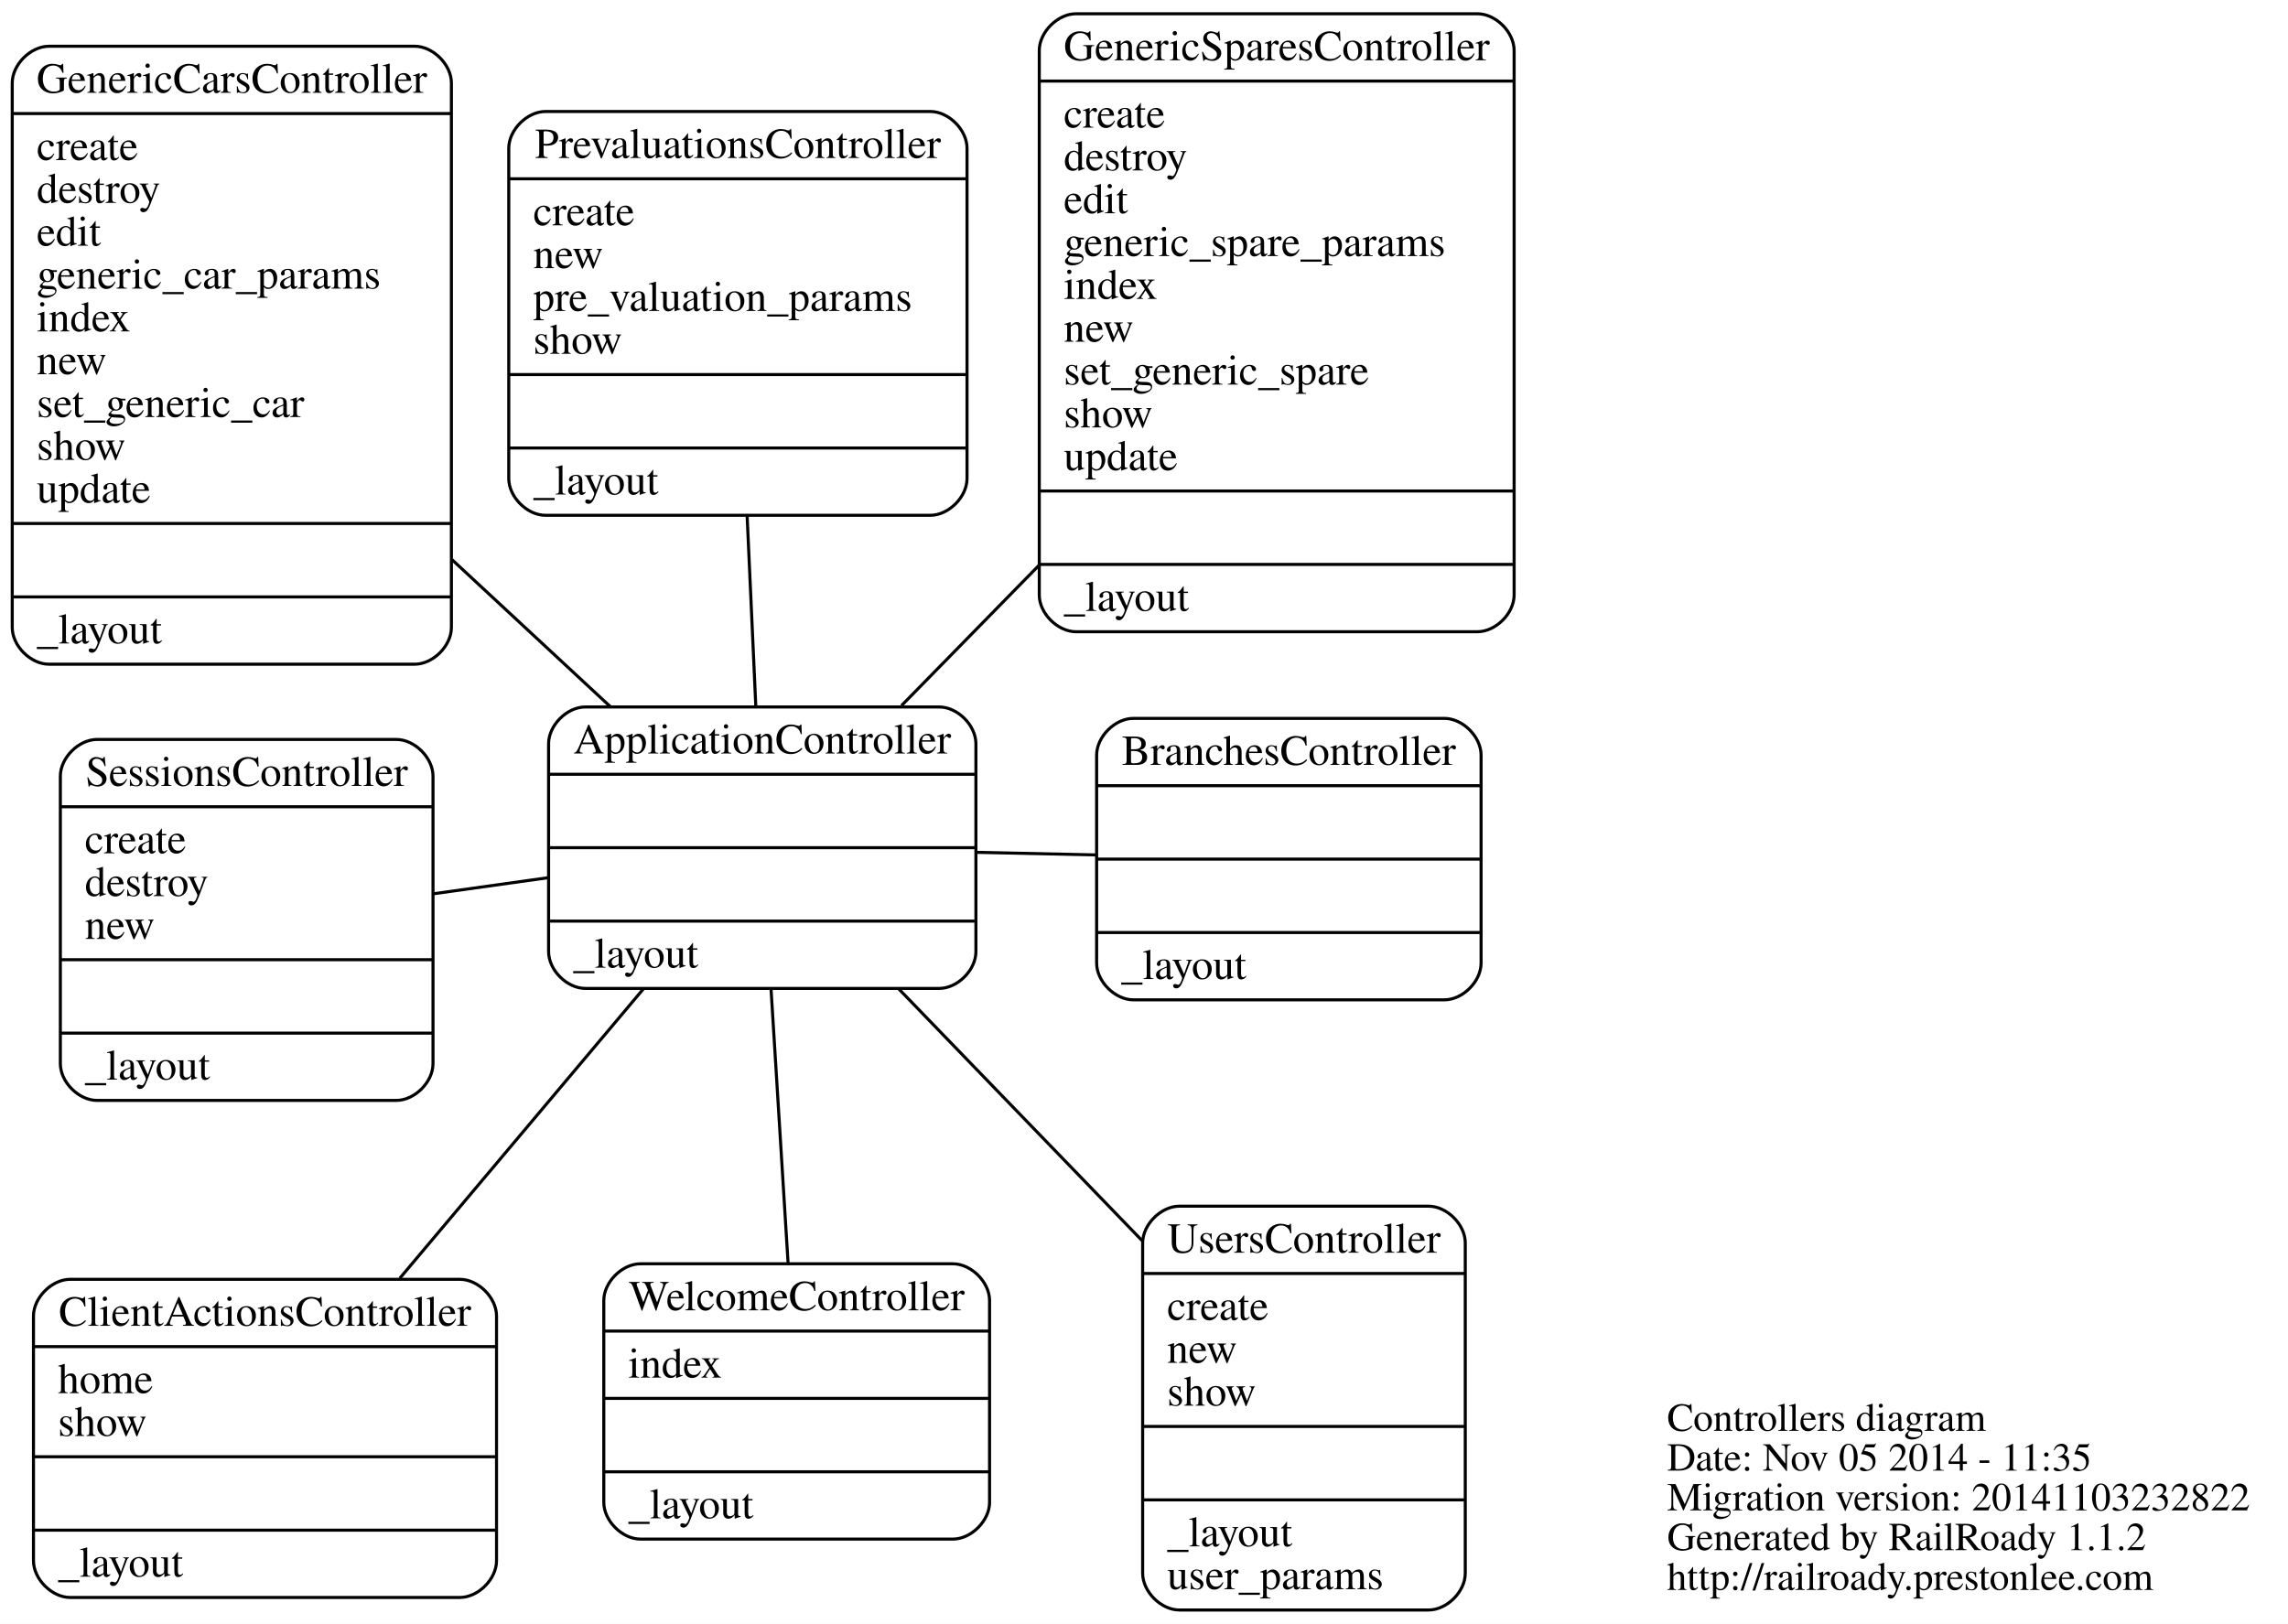
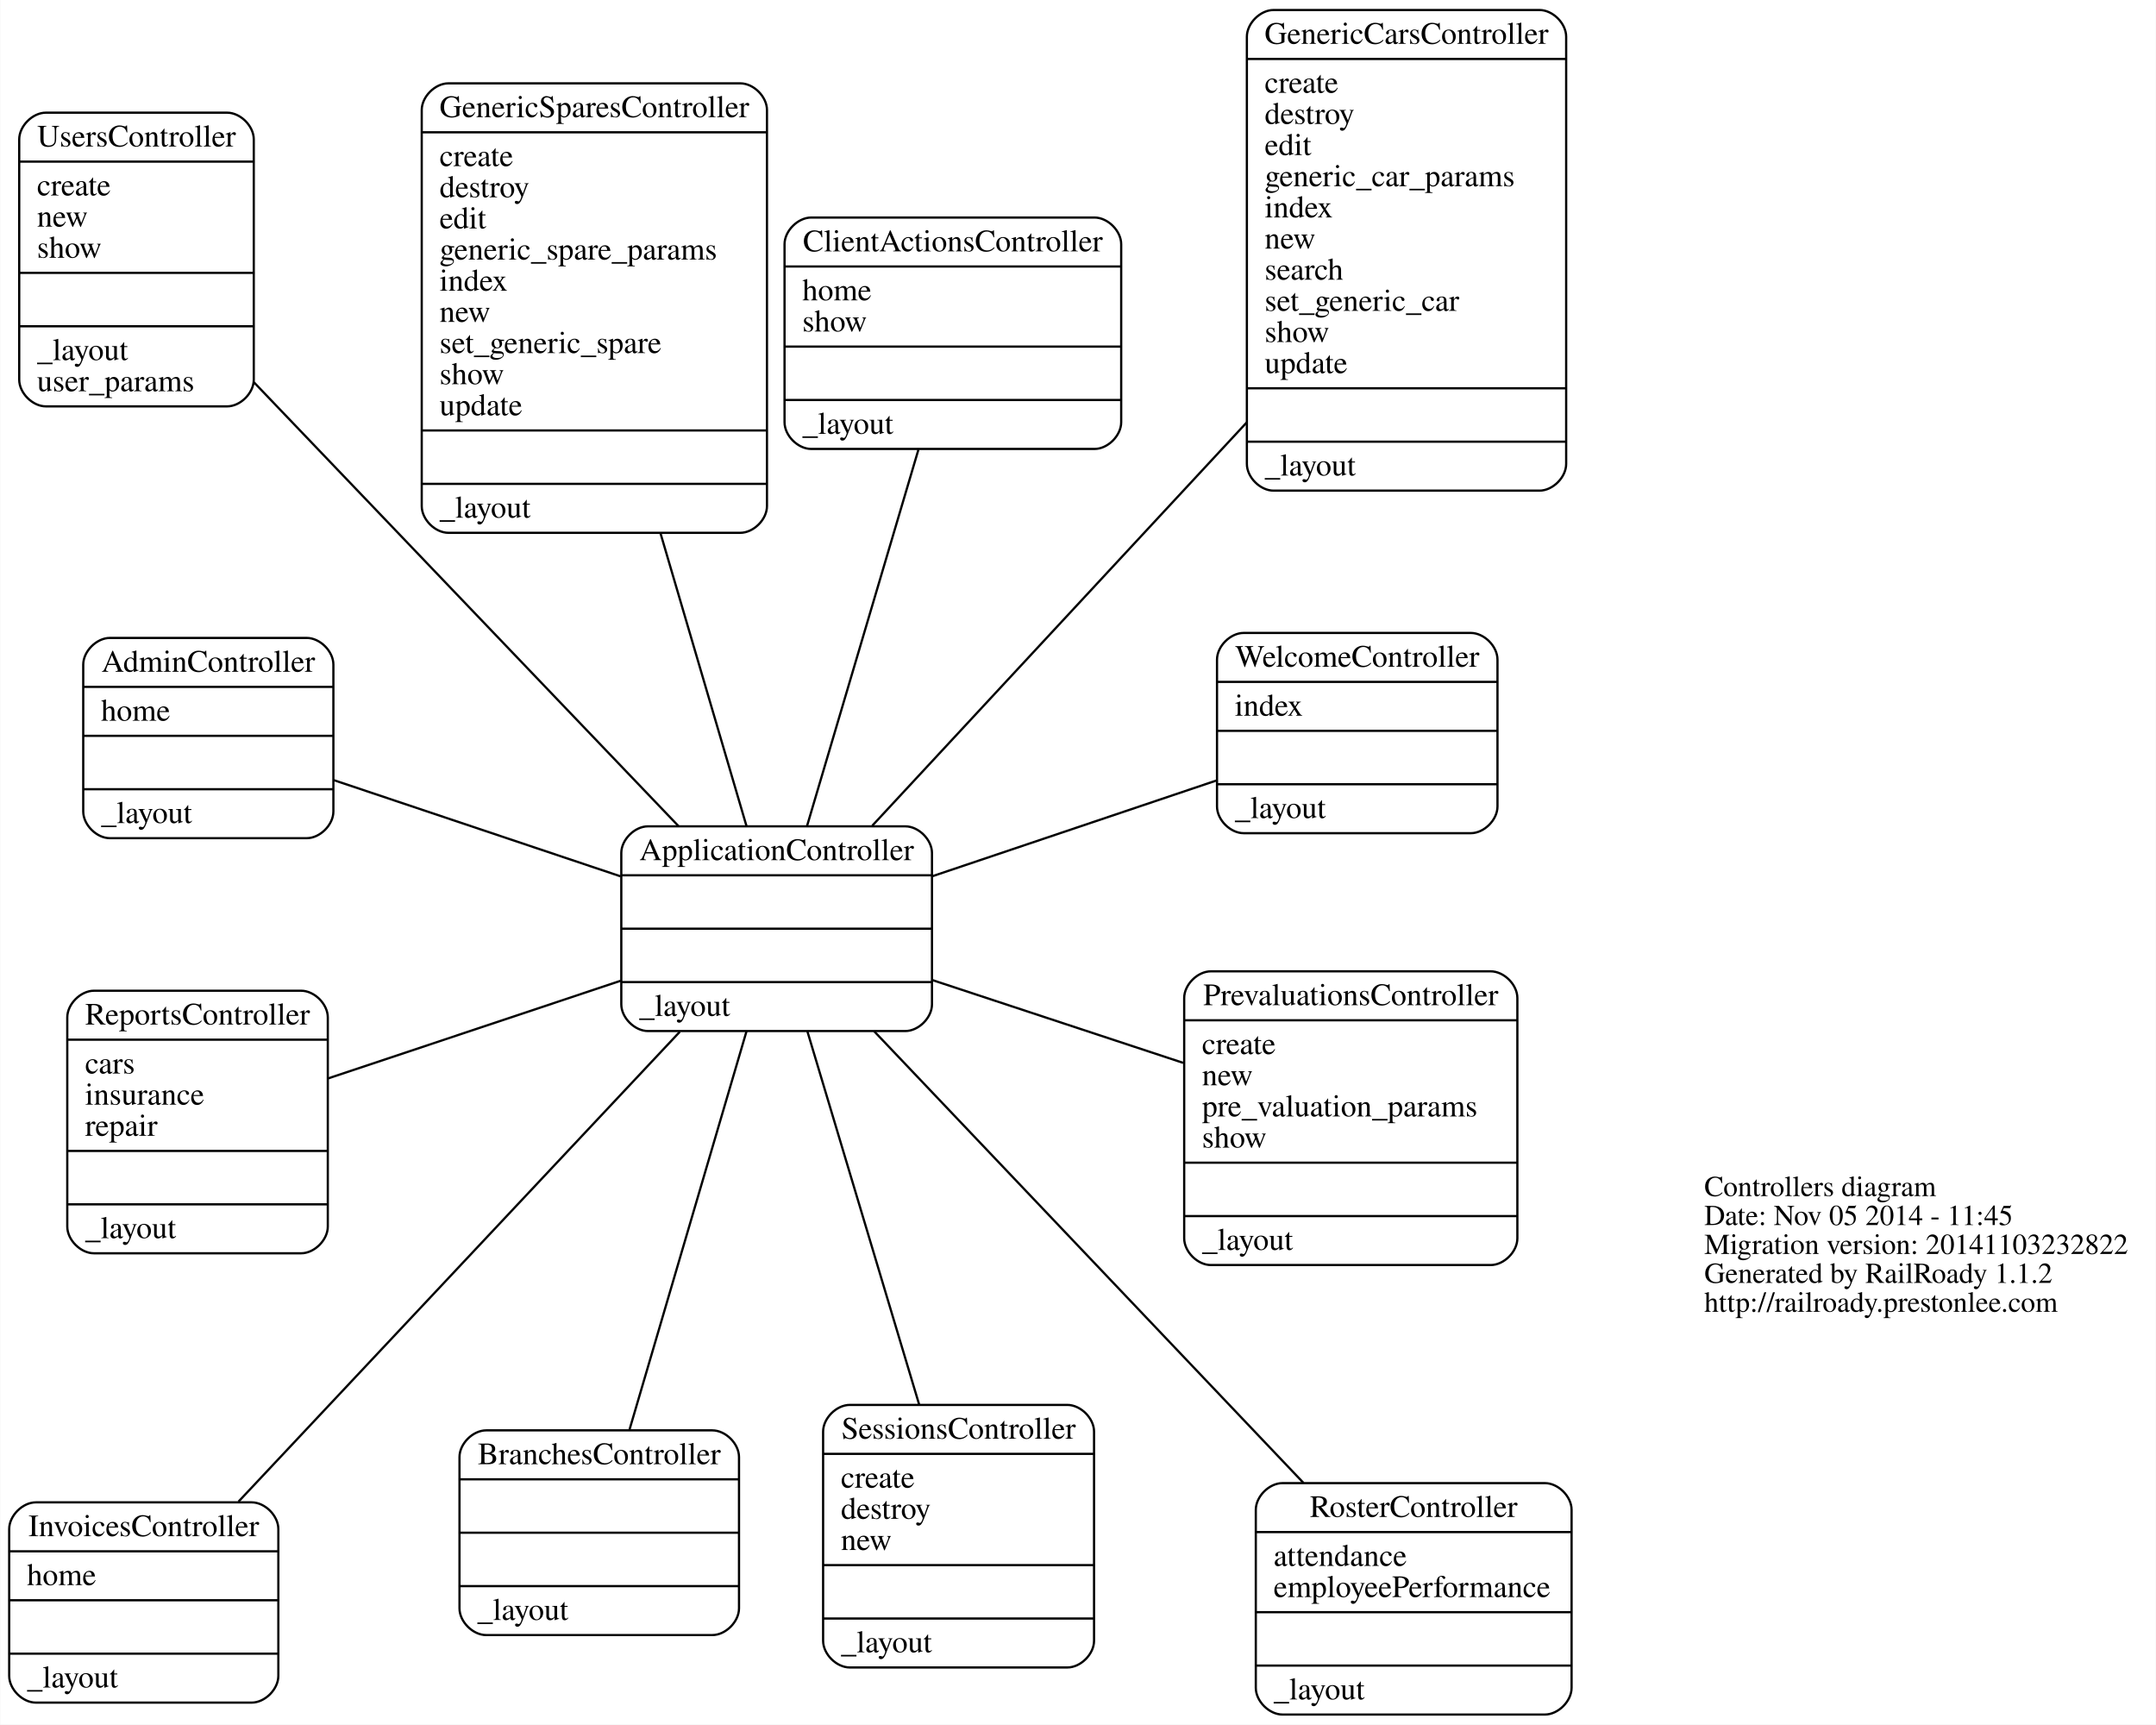
- <svg xmlns="http://www.w3.org/2000/svg" width="748pt" height="531pt" viewBox="0.00 0.00 747.69 530.78">
-   <g id="graph0" class="graph" transform="scale(1 1) rotate(0) translate(250.239 239.824)">
-     <polygon fill="white" stroke="none" points="-250.239,290.959 -250.239,-239.824 497.45,-239.824 497.45,290.959 -250.239,290.959" />
+ <svg xmlns="http://www.w3.org/2000/svg" width="969pt" height="775pt" viewBox="0.00 0.00 968.79 775.04">
+   <g id="graph0" class="graph" transform="scale(1 1) rotate(0) translate(352.337 364.644)">
+     <polygon fill="white" stroke="none" points="-352.337,410.393 -352.337,-364.644 616.45,-364.644 616.45,410.393 -352.337,410.393" />
    <g id="node1" class="node">
-       <text text-anchor="start" x="294.55" y="227.9" font-family="Times,serif" font-size="13.00">Controllers diagram</text>
-       <text text-anchor="start" x="294.55" y="240.9" font-family="Times,serif" font-size="13.00">Date: Nov 05 2014 - 11:35</text>
-       <text text-anchor="start" x="294.55" y="253.9" font-family="Times,serif" font-size="13.00">Migration version: 20141103232822</text>
-       <text text-anchor="start" x="294.55" y="266.9" font-family="Times,serif" font-size="13.00">Generated by RailRoady 1.1.2</text>
-       <text text-anchor="start" x="294.55" y="279.9" font-family="Times,serif" font-size="13.00">http://railroady.prestonlee.com</text>
+       <text text-anchor="start" x="413.55" y="172.9" font-family="Times,serif" font-size="13.00">Controllers diagram</text>
+       <text text-anchor="start" x="413.55" y="185.9" font-family="Times,serif" font-size="13.00">Date: Nov 05 2014 - 11:45</text>
+       <text text-anchor="start" x="413.55" y="198.9" font-family="Times,serif" font-size="13.00">Migration version: 20141103232822</text>
+       <text text-anchor="start" x="413.55" y="211.9" font-family="Times,serif" font-size="13.00">Generated by RailRoady 1.1.2</text>
+       <text text-anchor="start" x="413.55" y="224.9" font-family="Times,serif" font-size="13.00">http://railroady.prestonlee.com</text>
    </g>
    <g id="node2" class="node">
-       <path fill="none" stroke="black" d="M-58.965,83.271C-58.965,83.271 56.677,83.271 56.677,83.271 62.677,83.271 68.677,77.271 68.677,71.271 68.677,71.271 68.677,3.271 68.677,3.271 68.677,-2.729 62.677,-8.729 56.677,-8.729 56.677,-8.729 -58.965,-8.729 -58.965,-8.729 -64.965,-8.729 -70.965,-2.729 -70.965,3.271 -70.965,3.271 -70.965,71.271 -70.965,71.271 -70.965,77.271 -64.965,83.271 -58.965,83.271" />
-       <text text-anchor="middle" x="-1.144" y="6.471" font-family="Times,serif" font-size="14.00">ApplicationController</text>
-       <polyline fill="none" stroke="black" points="-70.965,13.271 68.677,13.271 " />
-       <polyline fill="none" stroke="black" points="-70.965,37.271 68.677,37.271 " />
-       <polyline fill="none" stroke="black" points="-70.965,61.271 68.677,61.271 " />
-       <text text-anchor="start" x="-62.965" y="76.471" font-family="Times,serif" font-size="14.00">_layout</text>
+       <path fill="none" stroke="black" d="M-303.056,12.048C-303.056,12.048 -214.621,12.048 -214.621,12.048 -208.621,12.048 -202.621,6.048 -202.621,0.048 -202.621,0.048 -202.621,-65.952 -202.621,-65.952 -202.621,-71.952 -208.621,-77.952 -214.621,-77.952 -214.621,-77.952 -303.056,-77.952 -303.056,-77.952 -309.056,-77.952 -315.056,-71.952 -315.056,-65.952 -315.056,-65.952 -315.056,0.048 -315.056,0.048 -315.056,6.048 -309.056,12.048 -303.056,12.048" />
+       <text text-anchor="middle" x="-258.839" y="-62.752" font-family="Times,serif" font-size="14.00">AdminController</text>
+       <polyline fill="none" stroke="black" points="-315.056,-55.952 -202.621,-55.952 " />
+       <text text-anchor="start" x="-307.056" y="-40.752" font-family="Times,serif" font-size="14.00">home</text>
+       <polyline fill="none" stroke="black" points="-315.056,-33.952 -202.621,-33.952 " />
+       <polyline fill="none" stroke="black" points="-315.056,-9.952 -202.621,-9.952 " />
+       <text text-anchor="start" x="-307.056" y="5.248" font-family="Times,serif" font-size="14.00">_layout</text>
    </g>
    <g id="node3" class="node">
-       <path fill="none" stroke="black" d="M120.125,87.005C120.125,87.005 221.76,87.005 221.76,87.005 227.76,87.005 233.76,81.005 233.76,75.005 233.76,75.005 233.76,7.005 233.76,7.005 233.76,1.005 227.76,-4.995 221.76,-4.995 221.76,-4.995 120.125,-4.995 120.125,-4.995 114.125,-4.995 108.125,1.005 108.125,7.005 108.125,7.005 108.125,75.005 108.125,75.005 108.125,81.005 114.125,87.005 120.125,87.005" />
-       <text text-anchor="middle" x="170.942" y="10.205" font-family="Times,serif" font-size="14.00">BranchesController</text>
-       <polyline fill="none" stroke="black" points="108.125,17.005 233.76,17.005 " />
-       <polyline fill="none" stroke="black" points="108.125,41.005 233.76,41.005 " />
-       <polyline fill="none" stroke="black" points="108.125,65.005 233.76,65.005 " />
-       <text text-anchor="start" x="116.125" y="80.205" font-family="Times,serif" font-size="14.00">_layout</text>
+       <path fill="none" stroke="black" d="M-61.215,98.721C-61.215,98.721 54.427,98.721 54.427,98.721 60.427,98.721 66.427,92.721 66.427,86.721 66.427,86.721 66.427,18.721 66.427,18.721 66.427,12.721 60.427,6.721 54.427,6.721 54.427,6.721 -61.215,6.721 -61.215,6.721 -67.215,6.721 -73.215,12.721 -73.215,18.721 -73.215,18.721 -73.215,86.721 -73.215,86.721 -73.215,92.721 -67.215,98.721 -61.215,98.721" />
+       <text text-anchor="middle" x="-3.394" y="21.921" font-family="Times,serif" font-size="14.00">ApplicationController</text>
+       <polyline fill="none" stroke="black" points="-73.215,28.721 66.427,28.721 " />
+       <polyline fill="none" stroke="black" points="-73.215,52.721 66.427,52.721 " />
+       <polyline fill="none" stroke="black" points="-73.215,76.721 66.427,76.721 " />
+       <text text-anchor="start" x="-65.215" y="91.921" font-family="Times,serif" font-size="14.00">_layout</text>
    </g>
    <g id="edge1" class="edge">
-       <path fill="none" stroke="black" d="M68.85,38.79C81.784,39.071 95.221,39.362 107.932,39.638" />
+       <path fill="none" stroke="black" d="M-73.533,29.197C-114.15,15.575 -164.594,-1.344 -202.591,-14.087" />
    </g>
    <g id="node4" class="node">
-       <path fill="none" stroke="black" d="M-227.297,282.363C-227.297,282.363 -99.98,282.363 -99.98,282.363 -93.98,282.363 -87.98,276.363 -87.98,270.363 -87.98,270.363 -87.98,190.363 -87.98,190.363 -87.98,184.363 -93.98,178.363 -99.98,178.363 -99.98,178.363 -227.297,178.363 -227.297,178.363 -233.297,178.363 -239.297,184.363 -239.297,190.363 -239.297,190.363 -239.297,270.363 -239.297,270.363 -239.297,276.363 -233.297,282.363 -227.297,282.363" />
-       <text text-anchor="middle" x="-163.639" y="193.563" font-family="Times,serif" font-size="14.00">ClientActionsController</text>
-       <polyline fill="none" stroke="black" points="-239.297,200.363 -87.98,200.363 " />
-       <text text-anchor="start" x="-231.297" y="215.563" font-family="Times,serif" font-size="14.00">home</text>
-       <text text-anchor="start" x="-231.297" y="229.563" font-family="Times,serif" font-size="14.00">show</text>
-       <polyline fill="none" stroke="black" points="-239.297,236.363 -87.98,236.363 " />
-       <polyline fill="none" stroke="black" points="-239.297,260.363 -87.98,260.363 " />
-       <text text-anchor="start" x="-231.297" y="275.563" font-family="Times,serif" font-size="14.00">_layout</text>
+       <path fill="none" stroke="black" d="M-133.943,370.18C-133.943,370.18 -32.308,370.18 -32.308,370.18 -26.308,370.18 -20.308,364.18 -20.308,358.18 -20.308,358.18 -20.308,290.18 -20.308,290.18 -20.308,284.18 -26.308,278.18 -32.308,278.18 -32.308,278.18 -133.943,278.18 -133.943,278.18 -139.943,278.18 -145.943,284.18 -145.943,290.18 -145.943,290.18 -145.943,358.18 -145.943,358.18 -145.943,364.18 -139.943,370.18 -133.943,370.18" />
+       <text text-anchor="middle" x="-83.126" y="293.38" font-family="Times,serif" font-size="14.00">BranchesController</text>
+       <polyline fill="none" stroke="black" points="-145.943,300.18 -20.308,300.18 " />
+       <polyline fill="none" stroke="black" points="-145.943,324.18 -20.308,324.18 " />
+       <polyline fill="none" stroke="black" points="-145.943,348.18 -20.308,348.18 " />
+       <text text-anchor="start" x="-137.943" y="363.38" font-family="Times,serif" font-size="14.00">_layout</text>
    </g>
    <g id="edge2" class="edge">
-       <path fill="none" stroke="black" d="M-40.065,83.521C-64.008,111.972 -94.754,148.507 -119.587,178.017" />
+       <path fill="none" stroke="black" d="M-16.919,98.77C-31.581,148.688 -54.846,227.899 -69.534,277.905" />
    </g>
    <g id="node5" class="node">
-       <path fill="none" stroke="black" d="M-234.239,-22.704C-234.239,-22.704 -114.728,-22.704 -114.728,-22.704 -108.728,-22.704 -102.728,-28.704 -102.728,-34.704 -102.728,-34.704 -102.728,-212.704 -102.728,-212.704 -102.728,-218.704 -108.728,-224.704 -114.728,-224.704 -114.728,-224.704 -234.239,-224.704 -234.239,-224.704 -240.239,-224.704 -246.239,-218.704 -246.239,-212.704 -246.239,-212.704 -246.239,-34.704 -246.239,-34.704 -246.239,-28.704 -240.239,-22.704 -234.239,-22.704" />
-       <text text-anchor="middle" x="-174.484" y="-209.504" font-family="Times,serif" font-size="14.00">GenericCarsController</text>
-       <polyline fill="none" stroke="black" points="-246.239,-202.704 -102.728,-202.704 " />
-       <text text-anchor="start" x="-238.239" y="-187.504" font-family="Times,serif" font-size="14.00">create</text>
-       <text text-anchor="start" x="-238.239" y="-173.504" font-family="Times,serif" font-size="14.00">destroy</text>
-       <text text-anchor="start" x="-238.239" y="-159.504" font-family="Times,serif" font-size="14.00">edit</text>
-       <text text-anchor="start" x="-238.239" y="-145.504" font-family="Times,serif" font-size="14.00">generic_car_params</text>
-       <text text-anchor="start" x="-238.239" y="-131.504" font-family="Times,serif" font-size="14.00">index</text>
-       <text text-anchor="start" x="-238.239" y="-117.504" font-family="Times,serif" font-size="14.00">new</text>
-       <text text-anchor="start" x="-238.239" y="-103.504" font-family="Times,serif" font-size="14.00">set_generic_car</text>
-       <text text-anchor="start" x="-238.239" y="-89.504" font-family="Times,serif" font-size="14.00">show</text>
-       <text text-anchor="start" x="-238.239" y="-75.504" font-family="Times,serif" font-size="14.00">update</text>
-       <polyline fill="none" stroke="black" points="-246.239,-68.704 -102.728,-68.704 " />
-       <polyline fill="none" stroke="black" points="-246.239,-44.704 -102.728,-44.704 " />
-       <text text-anchor="start" x="-238.239" y="-29.504" font-family="Times,serif" font-size="14.00">_layout</text>
+       <path fill="none" stroke="black" d="M12.155,-162.882C12.155,-162.882 139.472,-162.882 139.472,-162.882 145.472,-162.882 151.472,-168.882 151.472,-174.882 151.472,-174.882 151.472,-254.882 151.472,-254.882 151.472,-260.882 145.472,-266.882 139.472,-266.882 139.472,-266.882 12.155,-266.882 12.155,-266.882 6.155,-266.882 0.155,-260.882 0.155,-254.882 0.155,-254.882 0.155,-174.882 0.155,-174.882 0.155,-168.882 6.155,-162.882 12.155,-162.882" />
+       <text text-anchor="middle" x="75.814" y="-251.682" font-family="Times,serif" font-size="14.00">ClientActionsController</text>
+       <polyline fill="none" stroke="black" points="0.155,-244.882 151.472,-244.882 " />
+       <text text-anchor="start" x="8.155" y="-229.682" font-family="Times,serif" font-size="14.00">home</text>
+       <text text-anchor="start" x="8.155" y="-215.682" font-family="Times,serif" font-size="14.00">show</text>
+       <polyline fill="none" stroke="black" points="0.155,-208.882 151.472,-208.882 " />
+       <polyline fill="none" stroke="black" points="0.155,-184.882 151.472,-184.882 " />
+       <text text-anchor="start" x="8.155" y="-169.682" font-family="Times,serif" font-size="14.00">_layout</text>
    </g>
    <g id="edge3" class="edge">
-       <path fill="none" stroke="black" d="M-50.816,-8.858C-66.923,-23.816 -85.128,-40.723 -102.52,-56.874" />
+       <path fill="none" stroke="black" d="M10.222,6.718C24.155,-40.354 45.771,-113.384 60.343,-162.614" />
    </g>
    <g id="node6" class="node">
-       <path fill="none" stroke="black" d="M101.383,-33.324C101.383,-33.324 232.556,-33.324 232.556,-33.324 238.556,-33.324 244.556,-39.324 244.556,-45.324 244.556,-45.324 244.556,-223.324 244.556,-223.324 244.556,-229.324 238.556,-235.324 232.556,-235.324 232.556,-235.324 101.383,-235.324 101.383,-235.324 95.383,-235.324 89.383,-229.324 89.383,-223.324 89.383,-223.324 89.383,-45.324 89.383,-45.324 89.383,-39.324 95.383,-33.324 101.383,-33.324" />
-       <text text-anchor="middle" x="166.97" y="-220.124" font-family="Times,serif" font-size="14.00">GenericSparesController</text>
-       <polyline fill="none" stroke="black" points="89.383,-213.324 244.556,-213.324 " />
-       <text text-anchor="start" x="97.383" y="-198.124" font-family="Times,serif" font-size="14.00">create</text>
-       <text text-anchor="start" x="97.383" y="-184.124" font-family="Times,serif" font-size="14.00">destroy</text>
-       <text text-anchor="start" x="97.383" y="-170.124" font-family="Times,serif" font-size="14.00">edit</text>
-       <text text-anchor="start" x="97.383" y="-156.124" font-family="Times,serif" font-size="14.00">generic_spare_params</text>
-       <text text-anchor="start" x="97.383" y="-142.124" font-family="Times,serif" font-size="14.00">index</text>
-       <text text-anchor="start" x="97.383" y="-128.124" font-family="Times,serif" font-size="14.00">new</text>
-       <text text-anchor="start" x="97.383" y="-114.124" font-family="Times,serif" font-size="14.00">set_generic_spare</text>
-       <text text-anchor="start" x="97.383" y="-100.124" font-family="Times,serif" font-size="14.00">show</text>
-       <text text-anchor="start" x="97.383" y="-86.124" font-family="Times,serif" font-size="14.00">update</text>
-       <polyline fill="none" stroke="black" points="89.383,-79.324 244.556,-79.324 " />
-       <polyline fill="none" stroke="black" points="89.383,-55.324 244.556,-55.324 " />
-       <text text-anchor="start" x="97.383" y="-40.124" font-family="Times,serif" font-size="14.00">_layout</text>
+       <path fill="none" stroke="black" d="M219.96,-144.144C219.96,-144.144 339.47,-144.144 339.47,-144.144 345.47,-144.144 351.47,-150.144 351.47,-156.144 351.47,-156.144 351.47,-348.144 351.47,-348.144 351.47,-354.144 345.47,-360.144 339.47,-360.144 339.47,-360.144 219.96,-360.144 219.96,-360.144 213.96,-360.144 207.96,-354.144 207.96,-348.144 207.96,-348.144 207.96,-156.144 207.96,-156.144 207.96,-150.144 213.96,-144.144 219.96,-144.144" />
+       <text text-anchor="middle" x="279.715" y="-344.944" font-family="Times,serif" font-size="14.00">GenericCarsController</text>
+       <polyline fill="none" stroke="black" points="207.96,-338.144 351.47,-338.144 " />
+       <text text-anchor="start" x="215.96" y="-322.944" font-family="Times,serif" font-size="14.00">create</text>
+       <text text-anchor="start" x="215.96" y="-308.944" font-family="Times,serif" font-size="14.00">destroy</text>
+       <text text-anchor="start" x="215.96" y="-294.944" font-family="Times,serif" font-size="14.00">edit</text>
+       <text text-anchor="start" x="215.96" y="-280.944" font-family="Times,serif" font-size="14.00">generic_car_params</text>
+       <text text-anchor="start" x="215.96" y="-266.944" font-family="Times,serif" font-size="14.00">index</text>
+       <text text-anchor="start" x="215.96" y="-252.944" font-family="Times,serif" font-size="14.00">new</text>
+       <text text-anchor="start" x="215.96" y="-238.944" font-family="Times,serif" font-size="14.00">search</text>
+       <text text-anchor="start" x="215.96" y="-224.944" font-family="Times,serif" font-size="14.00">set_generic_car</text>
+       <text text-anchor="start" x="215.96" y="-210.944" font-family="Times,serif" font-size="14.00">show</text>
+       <text text-anchor="start" x="215.96" y="-196.944" font-family="Times,serif" font-size="14.00">update</text>
+       <polyline fill="none" stroke="black" points="207.96,-190.144 351.47,-190.144 " />
+       <polyline fill="none" stroke="black" points="207.96,-166.144 351.47,-166.144 " />
+       <text text-anchor="start" x="215.96" y="-150.944" font-family="Times,serif" font-size="14.00">_layout</text>
    </g>
    <g id="edge4" class="edge">
-       <path fill="none" stroke="black" d="M44.35,-9.165C58.256,-23.359 73.959,-39.387 89.371,-55.118" />
+       <path fill="none" stroke="black" d="M39.604,6.418C84.231,-41.638 154.802,-117.632 207.91,-174.821" />
    </g>
    <g id="node7" class="node">
-       <path fill="none" stroke="black" d="M-71.979,-71.38C-71.979,-71.38 53.773,-71.38 53.773,-71.38 59.773,-71.38 65.773,-77.38 65.773,-83.38 65.773,-83.38 65.773,-191.38 65.773,-191.38 65.773,-197.38 59.773,-203.38 53.773,-203.38 53.773,-203.38 -71.979,-203.38 -71.979,-203.38 -77.979,-203.38 -83.979,-197.38 -83.979,-191.38 -83.979,-191.38 -83.979,-83.38 -83.979,-83.38 -83.979,-77.38 -77.979,-71.38 -71.979,-71.38" />
-       <text text-anchor="middle" x="-9.103" y="-188.18" font-family="Times,serif" font-size="14.00">PrevaluationsController</text>
-       <polyline fill="none" stroke="black" points="-83.979,-181.38 65.773,-181.38 " />
-       <text text-anchor="start" x="-75.979" y="-166.18" font-family="Times,serif" font-size="14.00">create</text>
-       <text text-anchor="start" x="-75.979" y="-152.18" font-family="Times,serif" font-size="14.00">new</text>
-       <text text-anchor="start" x="-75.979" y="-138.18" font-family="Times,serif" font-size="14.00">pre_valuation_params</text>
-       <text text-anchor="start" x="-75.979" y="-124.18" font-family="Times,serif" font-size="14.00">show</text>
-       <polyline fill="none" stroke="black" points="-83.979,-117.38 65.773,-117.38 " />
-       <polyline fill="none" stroke="black" points="-83.979,-93.38 65.773,-93.38 " />
-       <text text-anchor="start" x="-75.979" y="-78.18" font-family="Times,serif" font-size="14.00">_layout</text>
+       <path fill="none" stroke="black" d="M-150.911,-125.19C-150.911,-125.19 -19.738,-125.19 -19.738,-125.19 -13.738,-125.19 -7.738,-131.19 -7.738,-137.19 -7.738,-137.19 -7.738,-315.19 -7.738,-315.19 -7.738,-321.19 -13.738,-327.19 -19.738,-327.19 -19.738,-327.19 -150.911,-327.19 -150.911,-327.19 -156.911,-327.19 -162.911,-321.19 -162.911,-315.19 -162.911,-315.19 -162.911,-137.19 -162.911,-137.19 -162.911,-131.19 -156.911,-125.19 -150.911,-125.19" />
+       <text text-anchor="middle" x="-85.324" y="-311.99" font-family="Times,serif" font-size="14.00">GenericSparesController</text>
+       <polyline fill="none" stroke="black" points="-162.911,-305.19 -7.738,-305.19 " />
+       <text text-anchor="start" x="-154.911" y="-289.99" font-family="Times,serif" font-size="14.00">create</text>
+       <text text-anchor="start" x="-154.911" y="-275.99" font-family="Times,serif" font-size="14.00">destroy</text>
+       <text text-anchor="start" x="-154.911" y="-261.99" font-family="Times,serif" font-size="14.00">edit</text>
+       <text text-anchor="start" x="-154.911" y="-247.99" font-family="Times,serif" font-size="14.00">generic_spare_params</text>
+       <text text-anchor="start" x="-154.911" y="-233.99" font-family="Times,serif" font-size="14.00">index</text>
+       <text text-anchor="start" x="-154.911" y="-219.99" font-family="Times,serif" font-size="14.00">new</text>
+       <text text-anchor="start" x="-154.911" y="-205.99" font-family="Times,serif" font-size="14.00">set_generic_spare</text>
+       <text text-anchor="start" x="-154.911" y="-191.99" font-family="Times,serif" font-size="14.00">show</text>
+       <text text-anchor="start" x="-154.911" y="-177.99" font-family="Times,serif" font-size="14.00">update</text>
+       <polyline fill="none" stroke="black" points="-162.911,-171.19 -7.738,-171.19 " />
+       <polyline fill="none" stroke="black" points="-162.911,-147.19 -7.738,-147.19 " />
+       <text text-anchor="start" x="-154.911" y="-131.99" font-family="Times,serif" font-size="14.00">_layout</text>
    </g>
    <g id="edge5" class="edge">
-       <path fill="none" stroke="black" d="M-3.256,-9.074C-4.122,-28.073 -5.14,-50.418 -6.082,-71.091" />
+       <path fill="none" stroke="black" d="M-16.923,6.664C-27.422,-29.077 -42.371,-79.966 -55.617,-125.059" />
    </g>
    <g id="node8" class="node">
-       <path fill="none" stroke="black" d="M-218.516,119.889C-218.516,119.889 -120.737,119.889 -120.737,119.889 -114.737,119.889 -108.737,113.889 -108.737,107.889 -108.737,107.889 -108.737,13.889 -108.737,13.889 -108.737,7.889 -114.737,1.889 -120.737,1.889 -120.737,1.889 -218.516,1.889 -218.516,1.889 -224.516,1.889 -230.516,7.889 -230.516,13.889 -230.516,13.889 -230.516,107.889 -230.516,107.889 -230.516,113.889 -224.516,119.889 -218.516,119.889" />
-       <text text-anchor="middle" x="-169.626" y="17.089" font-family="Times,serif" font-size="14.00">SessionsController</text>
-       <polyline fill="none" stroke="black" points="-230.516,23.889 -108.737,23.889 " />
-       <text text-anchor="start" x="-222.516" y="39.089" font-family="Times,serif" font-size="14.00">create</text>
-       <text text-anchor="start" x="-222.516" y="53.089" font-family="Times,serif" font-size="14.00">destroy</text>
-       <text text-anchor="start" x="-222.516" y="67.089" font-family="Times,serif" font-size="14.00">new</text>
-       <polyline fill="none" stroke="black" points="-230.516,73.889 -108.737,73.889 " />
-       <polyline fill="none" stroke="black" points="-230.516,97.889 -108.737,97.889 " />
-       <text text-anchor="start" x="-222.516" y="113.089" font-family="Times,serif" font-size="14.00">_layout</text>
+       <path fill="none" stroke="black" d="M-336.337,400.534C-336.337,400.534 -239.364,400.534 -239.364,400.534 -233.364,400.534 -227.364,394.534 -227.364,388.534 -227.364,388.534 -227.364,322.534 -227.364,322.534 -227.364,316.534 -233.364,310.534 -239.364,310.534 -239.364,310.534 -336.337,310.534 -336.337,310.534 -342.337,310.534 -348.337,316.534 -348.337,322.534 -348.337,322.534 -348.337,388.534 -348.337,388.534 -348.337,394.534 -342.337,400.534 -336.337,400.534" />
+       <text text-anchor="middle" x="-287.851" y="325.734" font-family="Times,serif" font-size="14.00">InvoicesController</text>
+       <polyline fill="none" stroke="black" points="-348.337,332.534 -227.364,332.534 " />
+       <text text-anchor="start" x="-340.337" y="347.734" font-family="Times,serif" font-size="14.00">home</text>
+       <polyline fill="none" stroke="black" points="-348.337,354.534 -227.364,354.534 " />
+       <polyline fill="none" stroke="black" points="-348.337,378.534 -227.364,378.534 " />
+       <text text-anchor="start" x="-340.337" y="393.734" font-family="Times,serif" font-size="14.00">_layout</text>
    </g>
    <g id="edge6" class="edge">
-       <path fill="none" stroke="black" d="M-71.132,47.082C-83.609,48.831 -96.515,50.64 -108.713,52.35" />
+       <path fill="none" stroke="black" d="M-46.906,99.041C-100.756,156.365 -191.859,253.347 -245.273,310.208" />
    </g>
    <g id="node9" class="node">
-       <path fill="none" stroke="black" d="M135.165,286.459C135.165,286.459 216.593,286.459 216.593,286.459 222.593,286.459 228.593,280.459 228.593,274.459 228.593,274.459 228.593,166.459 228.593,166.459 228.593,160.459 222.593,154.459 216.593,154.459 216.593,154.459 135.165,154.459 135.165,154.459 129.165,154.459 123.165,160.459 123.165,166.459 123.165,166.459 123.165,274.459 123.165,274.459 123.165,280.459 129.165,286.459 135.165,286.459" />
-       <text text-anchor="middle" x="175.879" y="169.659" font-family="Times,serif" font-size="14.00">UsersController</text>
-       <polyline fill="none" stroke="black" points="123.165,176.459 228.593,176.459 " />
-       <text text-anchor="start" x="131.165" y="191.659" font-family="Times,serif" font-size="14.00">create</text>
-       <text text-anchor="start" x="131.165" y="205.659" font-family="Times,serif" font-size="14.00">new</text>
-       <text text-anchor="start" x="131.165" y="219.659" font-family="Times,serif" font-size="14.00">show</text>
-       <polyline fill="none" stroke="black" points="123.165,226.459 228.593,226.459 " />
-       <polyline fill="none" stroke="black" points="123.165,250.459 228.593,250.459 " />
-       <text text-anchor="start" x="131.165" y="265.659" font-family="Times,serif" font-size="14.00">_layout</text>
-       <text text-anchor="start" x="131.165" y="279.659" font-family="Times,serif" font-size="14.00">user_params</text>
+       <path fill="none" stroke="black" d="M191.786,203.884C191.786,203.884 317.538,203.884 317.538,203.884 323.538,203.884 329.538,197.884 329.538,191.884 329.538,191.884 329.538,83.884 329.538,83.884 329.538,77.884 323.538,71.884 317.538,71.884 317.538,71.884 191.786,71.884 191.786,71.884 185.786,71.884 179.786,77.884 179.786,83.884 179.786,83.884 179.786,191.884 179.786,191.884 179.786,197.884 185.786,203.884 191.786,203.884" />
+       <text text-anchor="middle" x="254.662" y="87.084" font-family="Times,serif" font-size="14.00">PrevaluationsController</text>
+       <polyline fill="none" stroke="black" points="179.786,93.884 329.538,93.884 " />
+       <text text-anchor="start" x="187.786" y="109.084" font-family="Times,serif" font-size="14.00">create</text>
+       <text text-anchor="start" x="187.786" y="123.084" font-family="Times,serif" font-size="14.00">new</text>
+       <text text-anchor="start" x="187.786" y="137.084" font-family="Times,serif" font-size="14.00">pre_valuation_params</text>
+       <text text-anchor="start" x="187.786" y="151.084" font-family="Times,serif" font-size="14.00">show</text>
+       <polyline fill="none" stroke="black" points="179.786,157.884 329.538,157.884 " />
+       <polyline fill="none" stroke="black" points="179.786,181.884 329.538,181.884 " />
+       <text text-anchor="start" x="187.786" y="197.084" font-family="Times,serif" font-size="14.00">_layout</text>
    </g>
    <g id="edge7" class="edge">
-       <path fill="none" stroke="black" d="M43.526,83.497C67.699,108.511 97.707,139.565 123.036,165.775" />
+       <path fill="none" stroke="black" d="M66.44,75.767C101.368,87.294 143.685,101.259 179.341,113.027" />
    </g>
    <g id="node10" class="node">
-       <path fill="none" stroke="black" d="M-40.928,263.284C-40.928,263.284 61.138,263.284 61.138,263.284 67.138,263.284 73.138,257.284 73.138,251.284 73.138,251.284 73.138,185.284 73.138,185.284 73.138,179.284 67.138,173.284 61.138,173.284 61.138,173.284 -40.928,173.284 -40.928,173.284 -46.928,173.284 -52.928,179.284 -52.928,185.284 -52.928,185.284 -52.928,251.284 -52.928,251.284 -52.928,257.284 -46.928,263.284 -40.928,263.284" />
-       <text text-anchor="middle" x="10.105" y="188.484" font-family="Times,serif" font-size="14.00">WelcomeController</text>
-       <polyline fill="none" stroke="black" points="-52.928,195.284 73.138,195.284 " />
-       <text text-anchor="start" x="-44.928" y="210.484" font-family="Times,serif" font-size="14.00">index</text>
-       <polyline fill="none" stroke="black" points="-52.928,217.284 73.138,217.284 " />
-       <polyline fill="none" stroke="black" points="-52.928,241.284 73.138,241.284 " />
-       <text text-anchor="start" x="-44.928" y="256.484" font-family="Times,serif" font-size="14.00">_layout</text>
+       <path fill="none" stroke="black" d="M-310.229,198.603C-310.229,198.603 -217.132,198.603 -217.132,198.603 -211.132,198.603 -205.132,192.603 -205.132,186.603 -205.132,186.603 -205.132,92.603 -205.132,92.603 -205.132,86.603 -211.132,80.603 -217.132,80.603 -217.132,80.603 -310.229,80.603 -310.229,80.603 -316.229,80.603 -322.229,86.603 -322.229,92.603 -322.229,92.603 -322.229,186.603 -322.229,186.603 -322.229,192.603 -316.229,198.603 -310.229,198.603" />
+       <text text-anchor="middle" x="-263.681" y="95.803" font-family="Times,serif" font-size="14.00">ReportsController</text>
+       <polyline fill="none" stroke="black" points="-322.229,102.603 -205.132,102.603 " />
+       <text text-anchor="start" x="-314.229" y="117.803" font-family="Times,serif" font-size="14.00">cars</text>
+       <text text-anchor="start" x="-314.229" y="131.803" font-family="Times,serif" font-size="14.00">insurance</text>
+       <text text-anchor="start" x="-314.229" y="145.803" font-family="Times,serif" font-size="14.00">repair</text>
+       <polyline fill="none" stroke="black" points="-322.229,152.603 -205.132,152.603 " />
+       <polyline fill="none" stroke="black" points="-322.229,176.603 -205.132,176.603 " />
+       <text text-anchor="start" x="-314.229" y="191.803" font-family="Times,serif" font-size="14.00">_layout</text>
    </g>
    <g id="edge8" class="edge">
-       <path fill="none" stroke="black" d="M1.724,83.417C3.436,110.965 5.6,145.797 7.301,173.162" />
+       <path fill="none" stroke="black" d="M-73.488,76.118C-114.595,89.839 -165.938,106.977 -204.914,119.987" />
+     </g>
+     <g id="node11" class="node">
+       <path fill="none" stroke="black" d="M223.971,405.893C223.971,405.893 341.909,405.893 341.909,405.893 347.909,405.893 353.909,399.893 353.909,393.893 353.909,393.893 353.909,313.893 353.909,313.893 353.909,307.893 347.909,301.893 341.909,301.893 341.909,301.893 223.971,301.893 223.971,301.893 217.971,301.893 211.971,307.893 211.971,313.893 211.971,313.893 211.971,393.893 211.971,393.893 211.971,399.893 217.971,405.893 223.971,405.893" />
+       <text text-anchor="middle" x="282.94" y="317.093" font-family="Times,serif" font-size="14.00">RosterController</text>
+       <polyline fill="none" stroke="black" points="211.971,323.893 353.909,323.893 " />
+       <text text-anchor="start" x="219.971" y="339.093" font-family="Times,serif" font-size="14.00">attendance</text>
+       <text text-anchor="start" x="219.971" y="353.093" font-family="Times,serif" font-size="14.00">employeePerformance</text>
+       <polyline fill="none" stroke="black" points="211.971,359.893 353.909,359.893 " />
+       <polyline fill="none" stroke="black" points="211.971,383.893 353.909,383.893 " />
+       <text text-anchor="start" x="219.971" y="399.093" font-family="Times,serif" font-size="14.00">_layout</text>
+     </g>
+     <g id="edge9" class="edge">
+       <path fill="none" stroke="black" d="M40.406,98.79C92.418,153.497 178.955,244.519 233.374,301.758" />
+     </g>
+     <g id="node12" class="node">
+       <path fill="none" stroke="black" d="M29.493,384.742C29.493,384.742 127.272,384.742 127.272,384.742 133.272,384.742 139.272,378.742 139.272,372.742 139.272,372.742 139.272,278.742 139.272,278.742 139.272,272.742 133.272,266.742 127.272,266.742 127.272,266.742 29.493,266.742 29.493,266.742 23.493,266.742 17.493,272.742 17.493,278.742 17.493,278.742 17.493,372.742 17.493,372.742 17.493,378.742 23.493,384.742 29.493,384.742" />
+       <text text-anchor="middle" x="78.382" y="281.942" font-family="Times,serif" font-size="14.00">SessionsController</text>
+       <polyline fill="none" stroke="black" points="17.493,288.742 139.272,288.742 " />
+       <text text-anchor="start" x="25.493" y="303.942" font-family="Times,serif" font-size="14.00">create</text>
+       <text text-anchor="start" x="25.493" y="317.942" font-family="Times,serif" font-size="14.00">destroy</text>
+       <text text-anchor="start" x="25.493" y="331.942" font-family="Times,serif" font-size="14.00">new</text>
+       <polyline fill="none" stroke="black" points="17.493,338.742 139.272,338.742 " />
+       <polyline fill="none" stroke="black" points="17.493,362.742 139.272,362.742 " />
+       <text text-anchor="start" x="25.493" y="377.942" font-family="Times,serif" font-size="14.00">_layout</text>
+     </g>
+     <g id="edge10" class="edge">
+       <path fill="none" stroke="black" d="M10.386,98.726C24.224,144.925 45.6,216.295 60.685,266.658" />
+     </g>
+     <g id="node13" class="node">
+       <path fill="none" stroke="black" d="M-331.829,-182.01C-331.829,-182.01 -250.402,-182.01 -250.402,-182.01 -244.402,-182.01 -238.402,-188.01 -238.402,-194.01 -238.402,-194.01 -238.402,-302.01 -238.402,-302.01 -238.402,-308.01 -244.402,-314.01 -250.402,-314.01 -250.402,-314.01 -331.829,-314.01 -331.829,-314.01 -337.829,-314.01 -343.829,-308.01 -343.829,-302.01 -343.829,-302.01 -343.829,-194.01 -343.829,-194.01 -343.829,-188.01 -337.829,-182.01 -331.829,-182.01" />
+       <text text-anchor="middle" x="-291.116" y="-298.81" font-family="Times,serif" font-size="14.00">UsersController</text>
+       <polyline fill="none" stroke="black" points="-343.829,-292.01 -238.402,-292.01 " />
+       <text text-anchor="start" x="-335.829" y="-276.81" font-family="Times,serif" font-size="14.00">create</text>
+       <text text-anchor="start" x="-335.829" y="-262.81" font-family="Times,serif" font-size="14.00">new</text>
+       <text text-anchor="start" x="-335.829" y="-248.81" font-family="Times,serif" font-size="14.00">show</text>
+       <polyline fill="none" stroke="black" points="-343.829,-242.01 -238.402,-242.01 " />
+       <polyline fill="none" stroke="black" points="-343.829,-218.01 -238.402,-218.01 " />
+       <text text-anchor="start" x="-335.829" y="-202.81" font-family="Times,serif" font-size="14.00">_layout</text>
+       <text text-anchor="start" x="-335.829" y="-188.81" font-family="Times,serif" font-size="14.00">user_params</text>
+     </g>
+     <g id="edge11" class="edge">
+       <path fill="none" stroke="black" d="M-47.406,6.719C-98.725,-46.921 -183.495,-135.523 -238.313,-192.82" />
+     </g>
+     <g id="node14" class="node">
+       <path fill="none" stroke="black" d="M206.537,9.805C206.537,9.805 308.602,9.805 308.602,9.805 314.602,9.805 320.602,3.805 320.602,-2.195 320.602,-2.195 320.602,-68.195 320.602,-68.195 320.602,-74.195 314.602,-80.195 308.602,-80.195 308.602,-80.195 206.537,-80.195 206.537,-80.195 200.537,-80.195 194.537,-74.195 194.537,-68.195 194.537,-68.195 194.537,-2.195 194.537,-2.195 194.537,3.805 200.537,9.805 206.537,9.805" />
+       <text text-anchor="middle" x="257.569" y="-64.995" font-family="Times,serif" font-size="14.00">WelcomeController</text>
+       <polyline fill="none" stroke="black" points="194.537,-58.195 320.602,-58.195 " />
+       <text text-anchor="start" x="202.537" y="-42.995" font-family="Times,serif" font-size="14.00">index</text>
+       <polyline fill="none" stroke="black" points="194.537,-36.195 320.602,-36.195 " />
+       <polyline fill="none" stroke="black" points="194.537,-12.195 320.602,-12.195 " />
+       <text text-anchor="start" x="202.537" y="3.005" font-family="Times,serif" font-size="14.00">_layout</text>
+     </g>
+     <g id="edge12" class="edge">
+       <path fill="none" stroke="black" d="M66.54,29.161C106.247,15.784 155.566,-0.831 194.145,-13.828" />
    </g>
  </g>
</svg>
